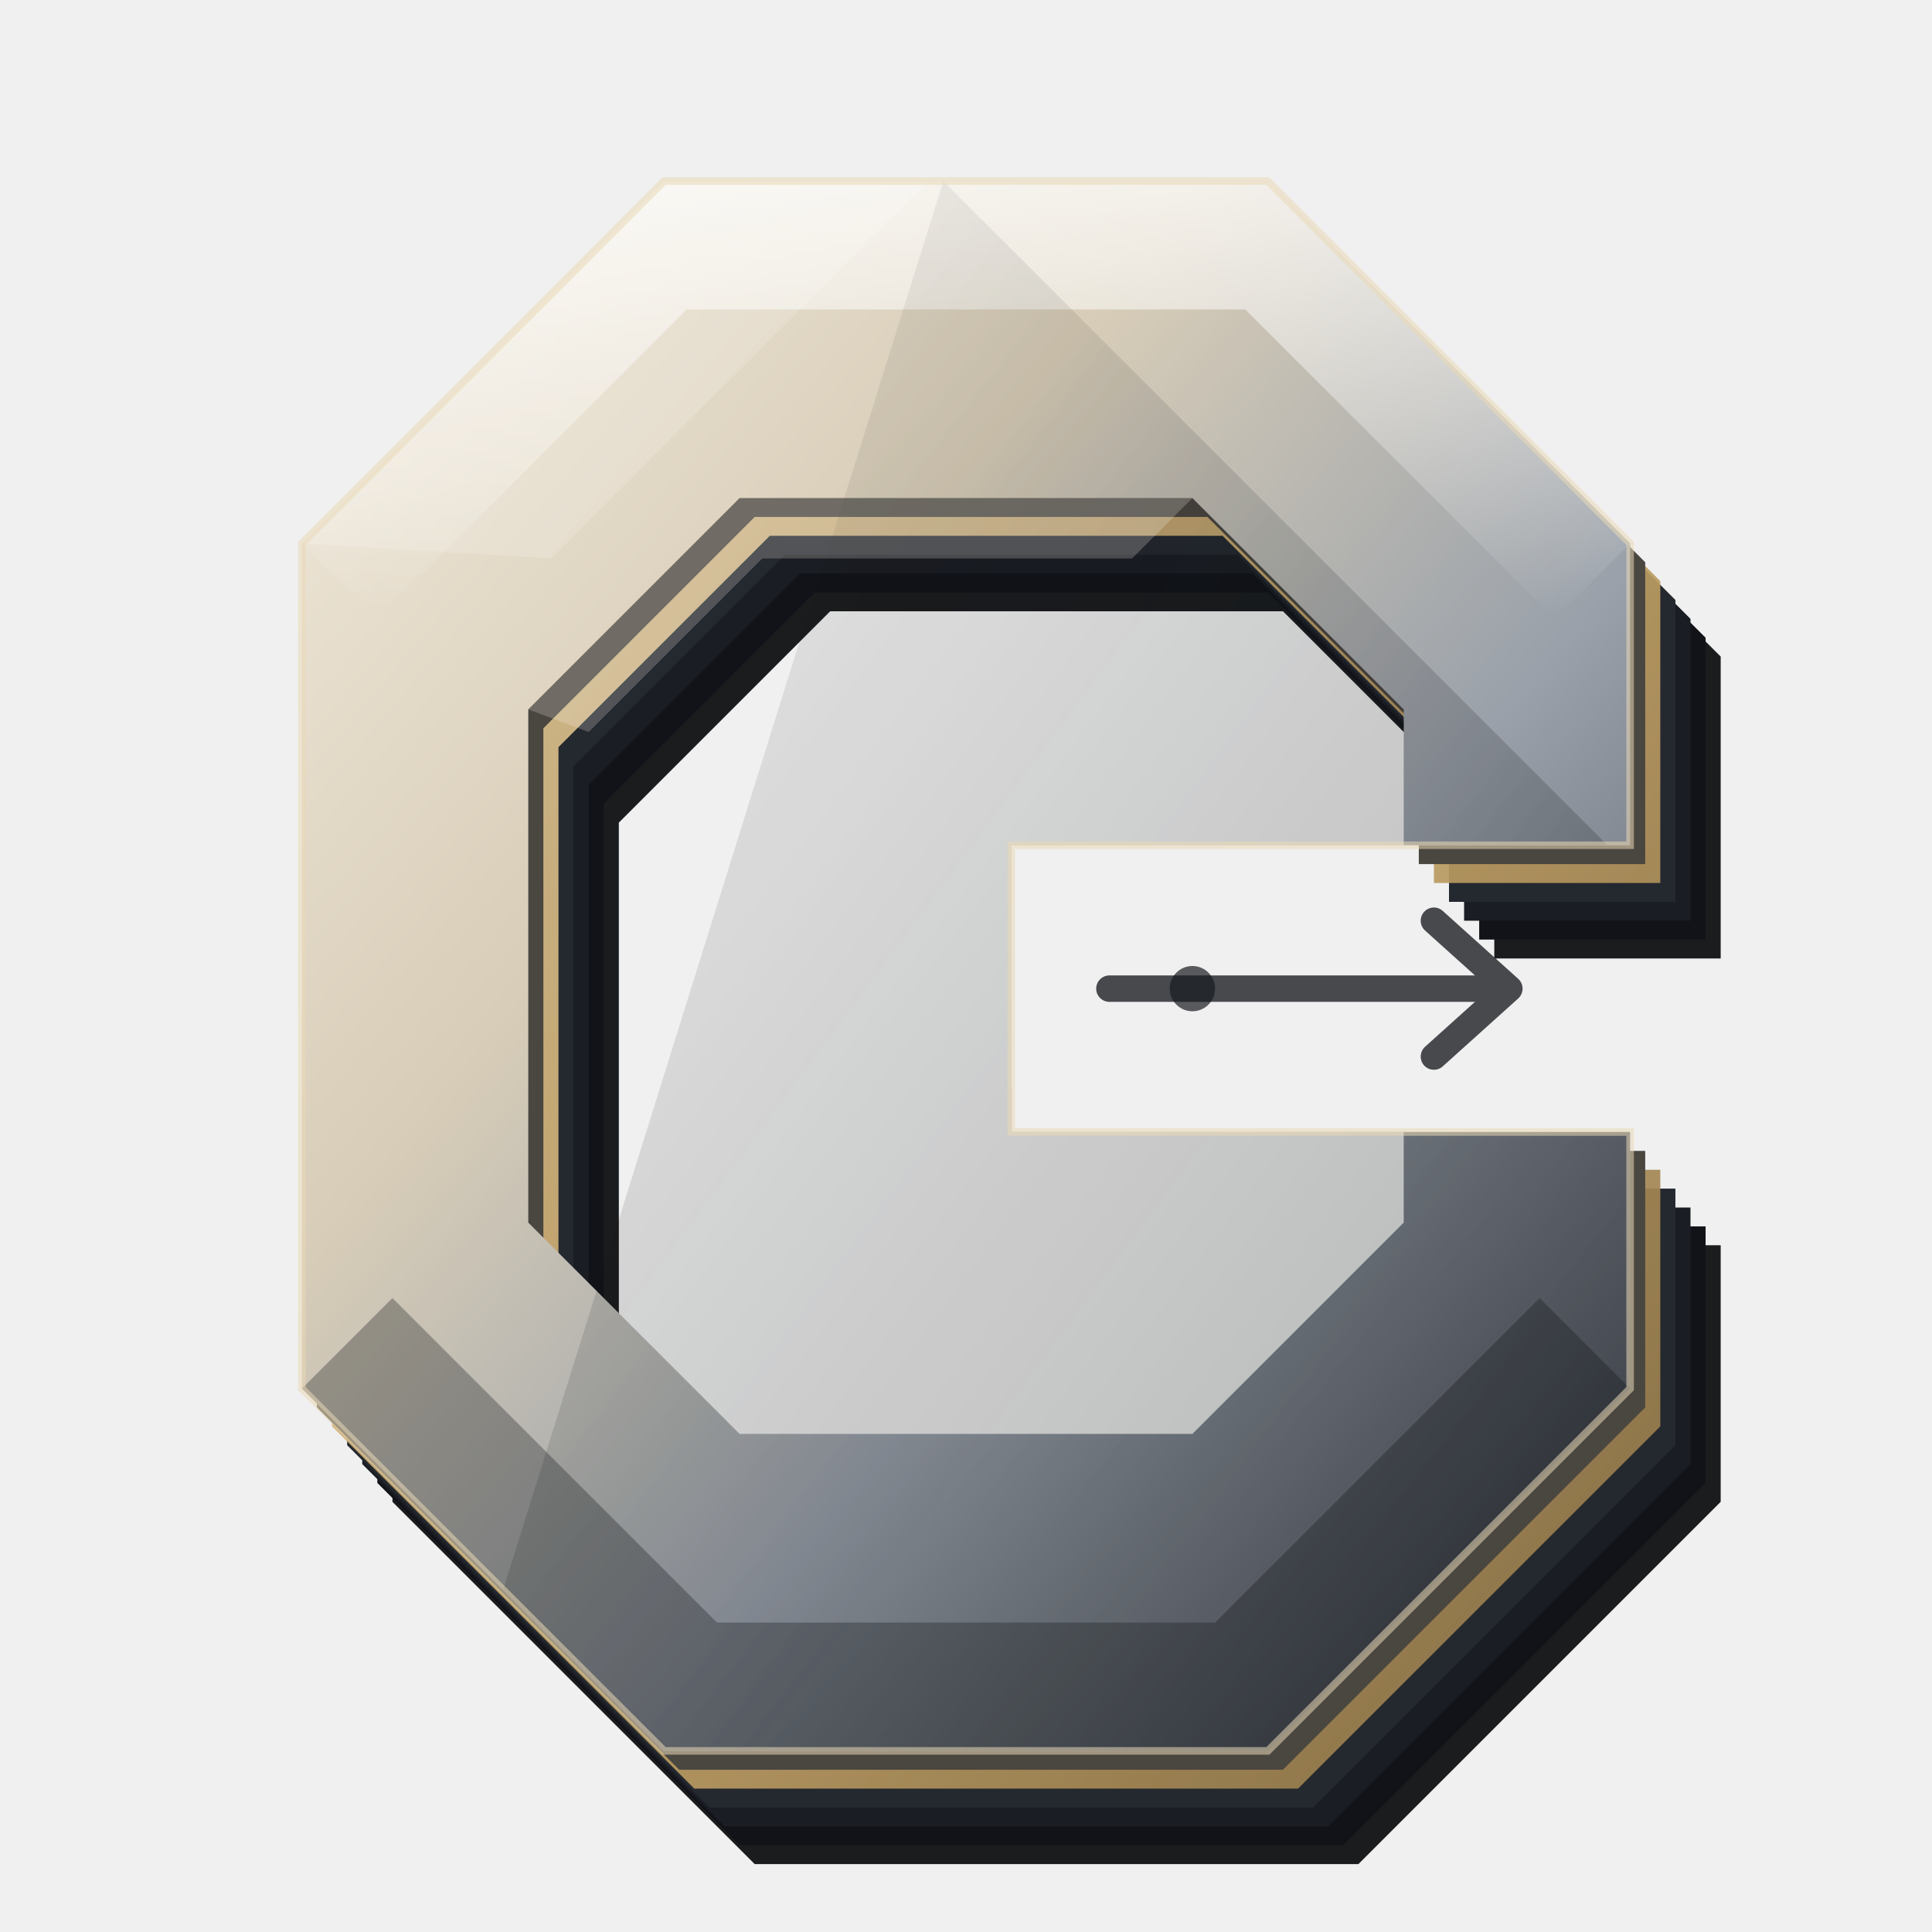
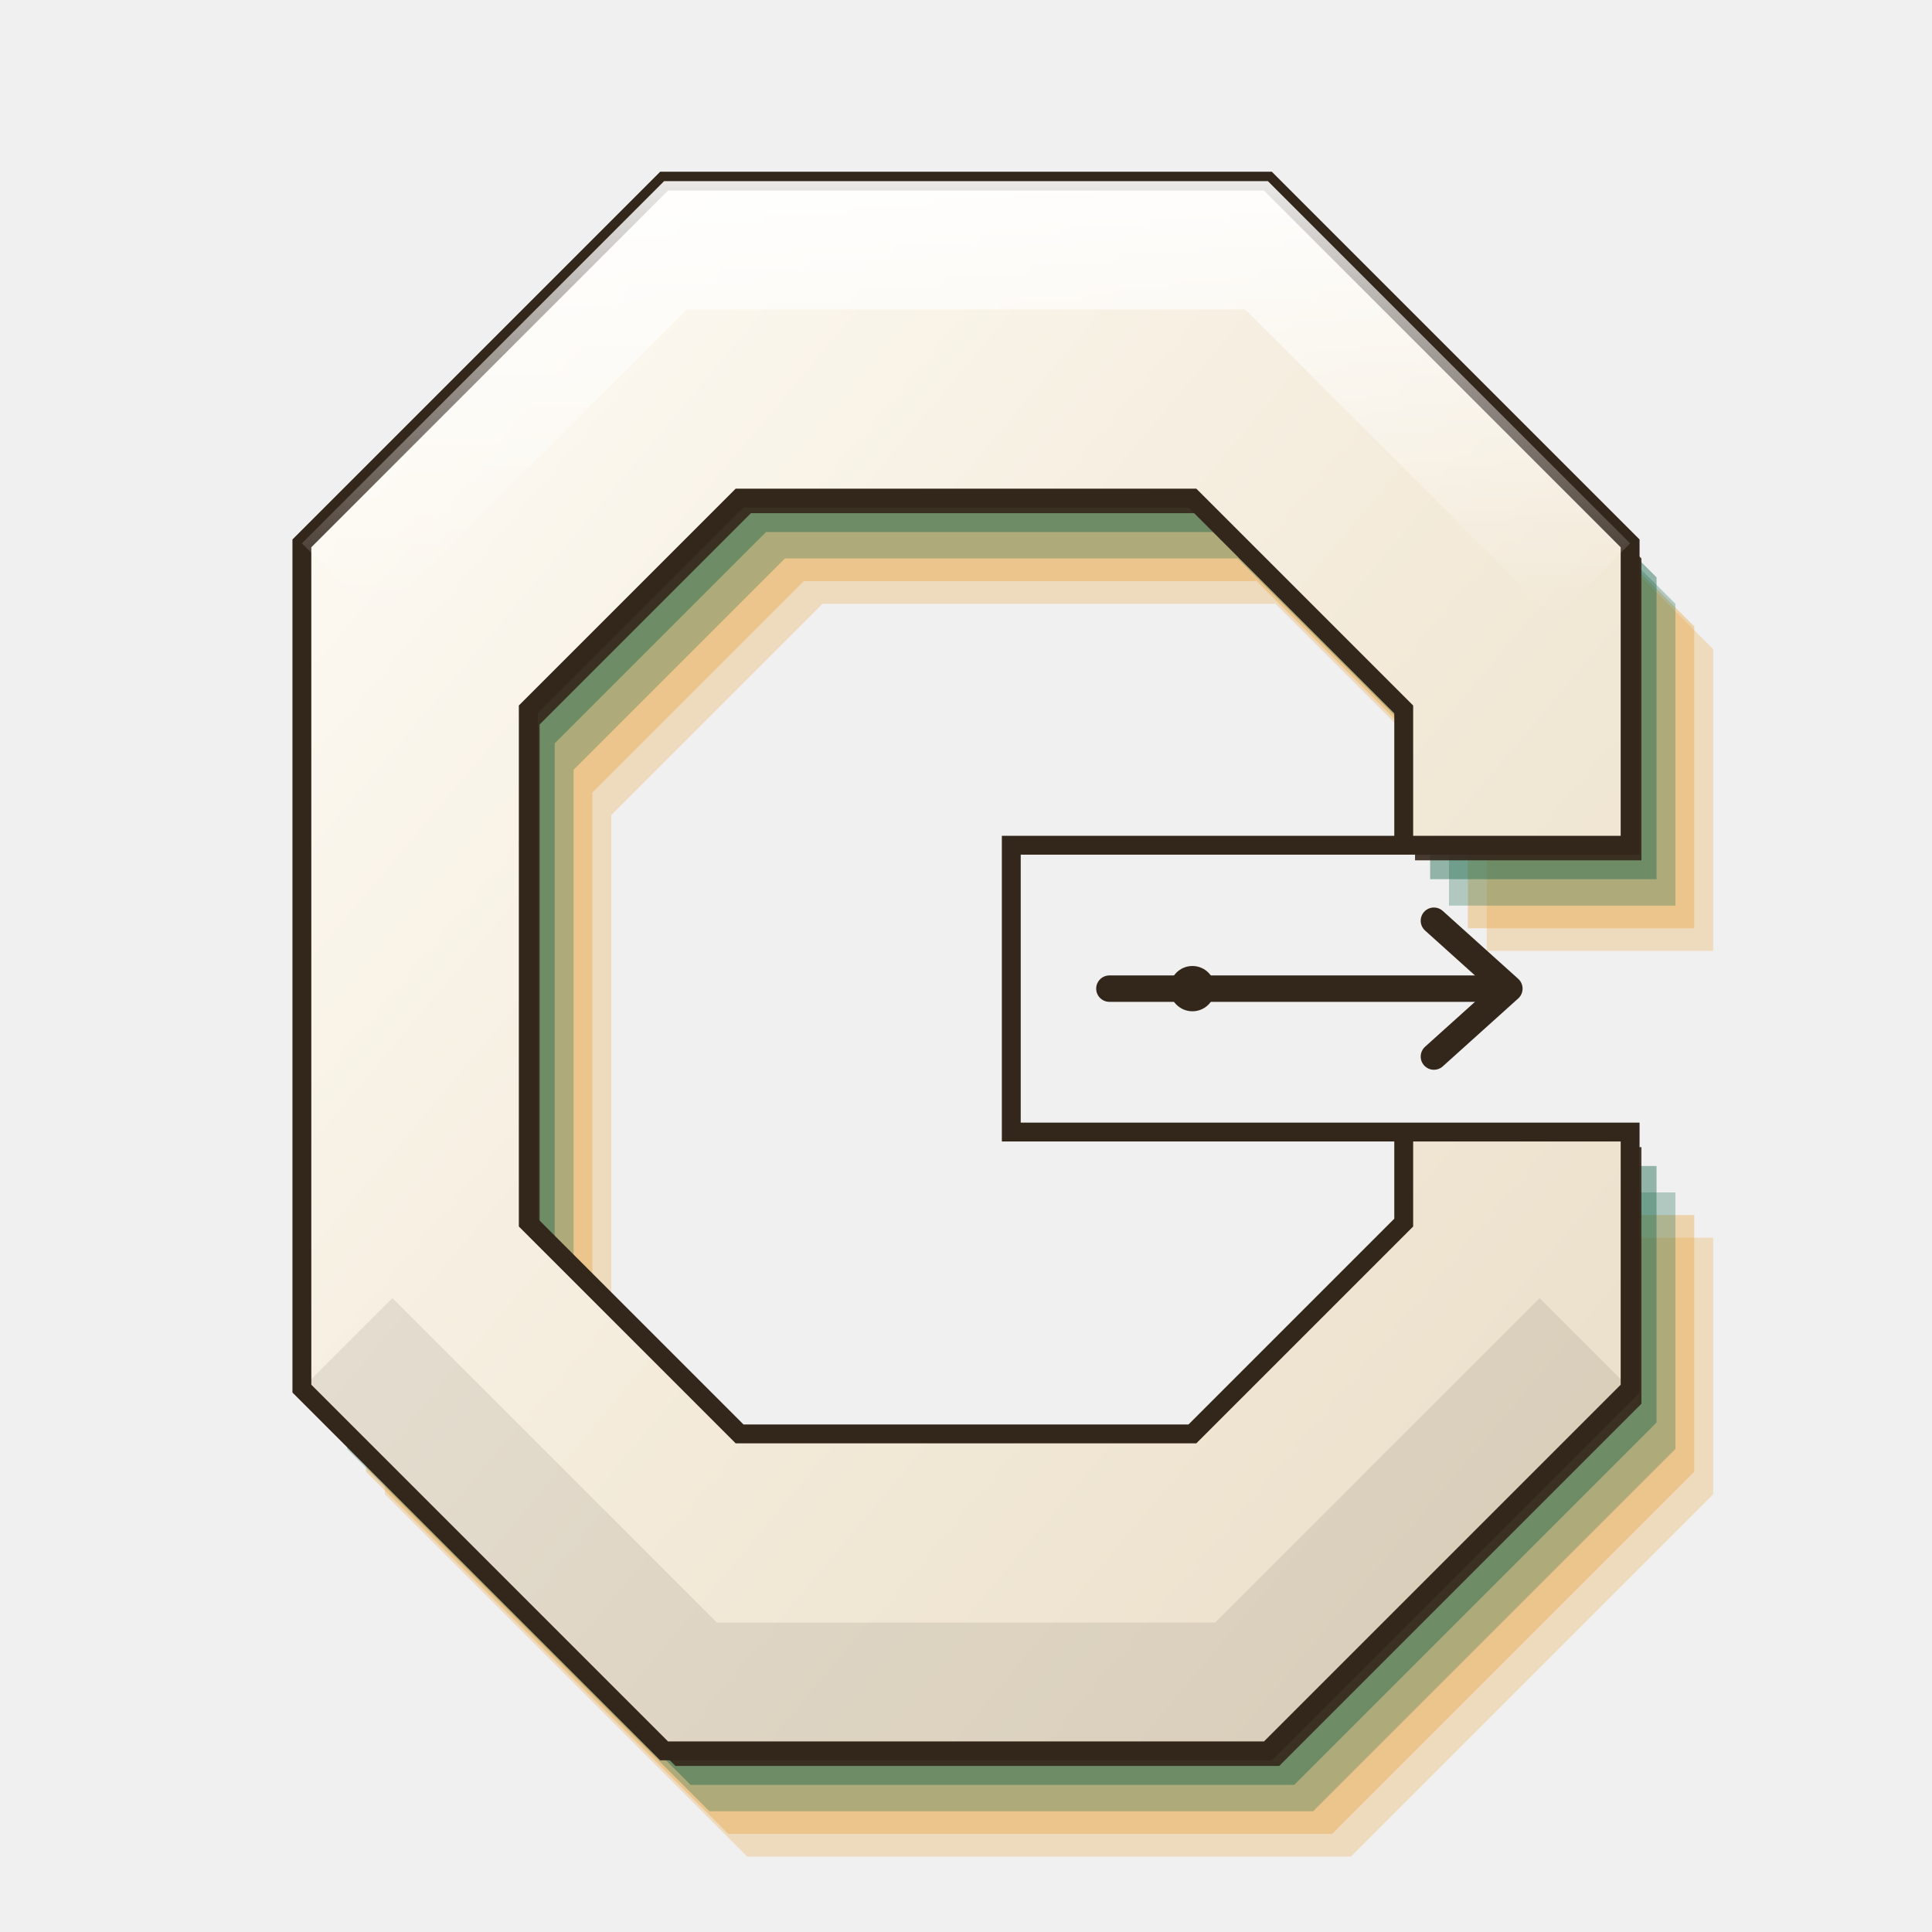
- <svg xmlns="http://www.w3.org/2000/svg" viewBox="0 0 512 512" width="512" height="512" role="img" aria-label="GOWAYY G symbol, dimensional champagne and graphite">
+ <svg xmlns="http://www.w3.org/2000/svg" viewBox="0 0 512 512" width="512" height="512" role="img" aria-label="GOWAYY G symbol, layered 2.5D in espresso ink and honey gold on light">
  <defs>
    <linearGradient id="face" x1="0" y1="0" x2="1" y2="1">
-       <stop offset="0" stop-color="#F3ECDF" />
-       <stop offset="0.34" stop-color="#D8CDB8" />
-       <stop offset="0.62" stop-color="#9AA1AA" />
-       <stop offset="1" stop-color="#3B4049" />
-     </linearGradient>
-     <linearGradient id="metal" x1="0" y1="0" x2="1" y2="1">
-       <stop offset="0" stop-color="#E7D3A9" />
-       <stop offset="0.5" stop-color="#C9A86A" />
-       <stop offset="1" stop-color="#8B7245" />
+       <stop offset="0" stop-color="#FFFDF8" />
+       <stop offset="0.55" stop-color="#F3EAD9" />
+       <stop offset="1" stop-color="#E9DDC7" />
    </linearGradient>
    <linearGradient id="bevel" x1="0" y1="0" x2="0" y2="1">
-       <stop offset="0" stop-color="#FFFFFF" stop-opacity="0.72" />
+       <stop offset="0" stop-color="#FFFFFF" stop-opacity="0.9" />
      <stop offset="1" stop-color="#FFFFFF" stop-opacity="0" />
-     </linearGradient>
-     <linearGradient id="shade" x1="0" y1="0" x2="1" y2="1">
-       <stop offset="0" stop-color="#0B0D10" stop-opacity="0" />
-       <stop offset="1" stop-color="#0B0D10" stop-opacity="0.8" />
    </linearGradient>
    <clipPath id="gclip">
      <path fill-rule="evenodd" d="M176 48 H336 L432 144 V224 H268 V300 H432 V368 L336 464 H176 L80 368 V144 Z M196 132 H316 L372 188 V224 H268 V300 H372 V324 L316 380 H196 L140 324 V188 Z" />
    </clipPath>
  </defs>
  <g>
-     <path fill="#080A0C" fill-rule="evenodd" transform="translate(24 30)" opacity="0.92" d="M176 48 H336 L432 144 V224 H268 V300 H432 V368 L336 464 H176 L80 368 V144 Z M196 132 H316 L372 188 V224 H268 V300 H372 V324 L316 380 H196 L140 324 V188 Z" />
-     <path fill="#111318" fill-rule="evenodd" transform="translate(20 25)" d="M176 48 H336 L432 144 V224 H268 V300 H432 V368 L336 464 H176 L80 368 V144 Z M196 132 H316 L372 188 V224 H268 V300 H372 V324 L316 380 H196 L140 324 V188 Z" />
-     <path fill="#1A1D23" fill-rule="evenodd" transform="translate(16 20)" d="M176 48 H336 L432 144 V224 H268 V300 H432 V368 L336 464 H176 L80 368 V144 Z M196 132 H316 L372 188 V224 H268 V300 H372 V324 L316 380 H196 L140 324 V188 Z" />
-     <path fill="#24282F" fill-rule="evenodd" transform="translate(12 15)" d="M176 48 H336 L432 144 V224 H268 V300 H432 V368 L336 464 H176 L80 368 V144 Z M196 132 H316 L372 188 V224 H268 V300 H372 V324 L316 380 H196 L140 324 V188 Z" />
-     <path fill="url(#metal)" fill-rule="evenodd" transform="translate(8 10)" opacity="0.92" d="M176 48 H336 L432 144 V224 H268 V300 H432 V368 L336 464 H176 L80 368 V144 Z M196 132 H316 L372 188 V224 H268 V300 H372 V324 L316 380 H196 L140 324 V188 Z" />
-     <path fill="#4A4640" fill-rule="evenodd" transform="translate(4 5)" d="M176 48 H336 L432 144 V224 H268 V300 H432 V368 L336 464 H176 L80 368 V144 Z M196 132 H316 L372 188 V224 H268 V300 H372 V324 L316 380 H196 L140 324 V188 Z" />
+     <path fill="#E8A23A" fill-rule="evenodd" transform="translate(22 28)" opacity="0.28" d="M176 48 H336 L432 144 V224 H268 V300 H432 V368 L336 464 H176 L80 368 V144 Z M196 132 H316 L372 188 V224 H268 V300 H372 V324 L316 380 H196 L140 324 V188 Z" />
+     <path fill="#E8A23A" fill-rule="evenodd" transform="translate(17 22)" opacity="0.38" d="M176 48 H336 L432 144 V224 H268 V300 H432 V368 L336 464 H176 L80 368 V144 Z M196 132 H316 L372 188 V224 H268 V300 H372 V324 L316 380 H196 L140 324 V188 Z" />
+     <path fill="#1E6B4F" fill-rule="evenodd" transform="translate(12 16)" opacity="0.30" d="M176 48 H336 L432 144 V224 H268 V300 H432 V368 L336 464 H176 L80 368 V144 Z M196 132 H316 L372 188 V224 H268 V300 H372 V324 L316 380 H196 L140 324 V188 Z" />
+     <path fill="#1E6B4F" fill-rule="evenodd" transform="translate(7 9)" opacity="0.45" d="M176 48 H336 L432 144 V224 H268 V300 H432 V368 L336 464 H176 L80 368 V144 Z M196 132 H316 L372 188 V224 H268 V300 H372 V324 L316 380 H196 L140 324 V188 Z" />
+     <path fill="#33261B" fill-rule="evenodd" transform="translate(3 4)" opacity="0.9" d="M176 48 H336 L432 144 V224 H268 V300 H432 V368 L336 464 H176 L80 368 V144 Z M196 132 H316 L372 188 V224 H268 V300 H372 V324 L316 380 H196 L140 324 V188 Z" />
  </g>
-   <path fill="url(#face)" fill-rule="evenodd" d="M176 48 H336 L432 144 V224 H268 V300 H432 V368 L336 464 H176 L80 368 V144 Z M196 132 H316 L372 188 V224 H268 V300 H372 V324 L316 380 H196 L140 324 V188 Z" />
+   <path fill="url(#face)" fill-rule="evenodd" stroke="#33261B" stroke-width="5" d="M176 48 H336 L432 144 V224 H268 V300 H432 V368 L336 464 H176 L80 368 V144 Z M196 132 H316 L372 188 V224 H268 V300 H372 V324 L316 380 H196 L140 324 V188 Z" />
  <g clip-path="url(#gclip)">
    <path fill="url(#bevel)" d="M80 144 L176 48 L336 48 L432 144 L412 164 L330 82 L182 82 L100 164 Z" />
-     <path fill="#FFFFFF" opacity="0.16" d="M80 144 L176 48 L246 48 L146 148 Z" />
-     <path fill="#0B0D10" opacity="0.30" d="M432 368 L336 464 L176 464 L80 368 L104 344 L190 430 L322 430 L408 344 Z" />
-     <path fill="url(#shade)" d="M250 48 L432 230 L432 368 L336 464 L120 464 Z" opacity="0.36" />
-     <path fill="#F7F2E8" opacity="0.22" d="M140 188 L196 132 L316 132 L300 148 L202 148 L156 194 Z" />
-     <path fill="#C9A86A" opacity="0.85" d="M268 224 H432 V300 H268 Z" />
-     <path fill="#E7D3A9" opacity="0.55" d="M268 224 H432 V240 H268 Z" />
-     <path fill="#6B5636" opacity="0.55" d="M268 288 H432 V300 H268 Z" />
+     <path fill="#33261B" opacity="0.10" d="M432 368 L336 464 L176 464 L80 368 L104 344 L190 430 L322 430 L408 344 Z" />
+     <path fill="#E8A23A" d="M268 224 H432 V300 H268 Z" />
+     <path fill="#F2C063" d="M268 224 H432 V240 H268 Z" />
+     <path fill="#B97A1F" d="M268 288 H432 V300 H268 Z" />
  </g>
-   <g fill="none" stroke="#17191E" stroke-width="7" stroke-linecap="round" stroke-linejoin="round" opacity="0.78">
+   <g fill="none" stroke="#33261B" stroke-width="7" stroke-linecap="round" stroke-linejoin="round">
    <path d="M294 262 H398" />
    <path d="M380 244 L400 262 L380 280" />
  </g>
-   <circle cx="316" cy="262" r="6" fill="#17191E" opacity="0.7" />
-   <path fill="none" stroke="#E8D8B6" stroke-opacity="0.55" stroke-width="2" fill-rule="evenodd" d="M176 48 H336 L432 144 V224 H268 V300 H432 V368 L336 464 H176 L80 368 V144 Z" />
+   <circle cx="316" cy="262" r="6" fill="#33261B" />
</svg>
